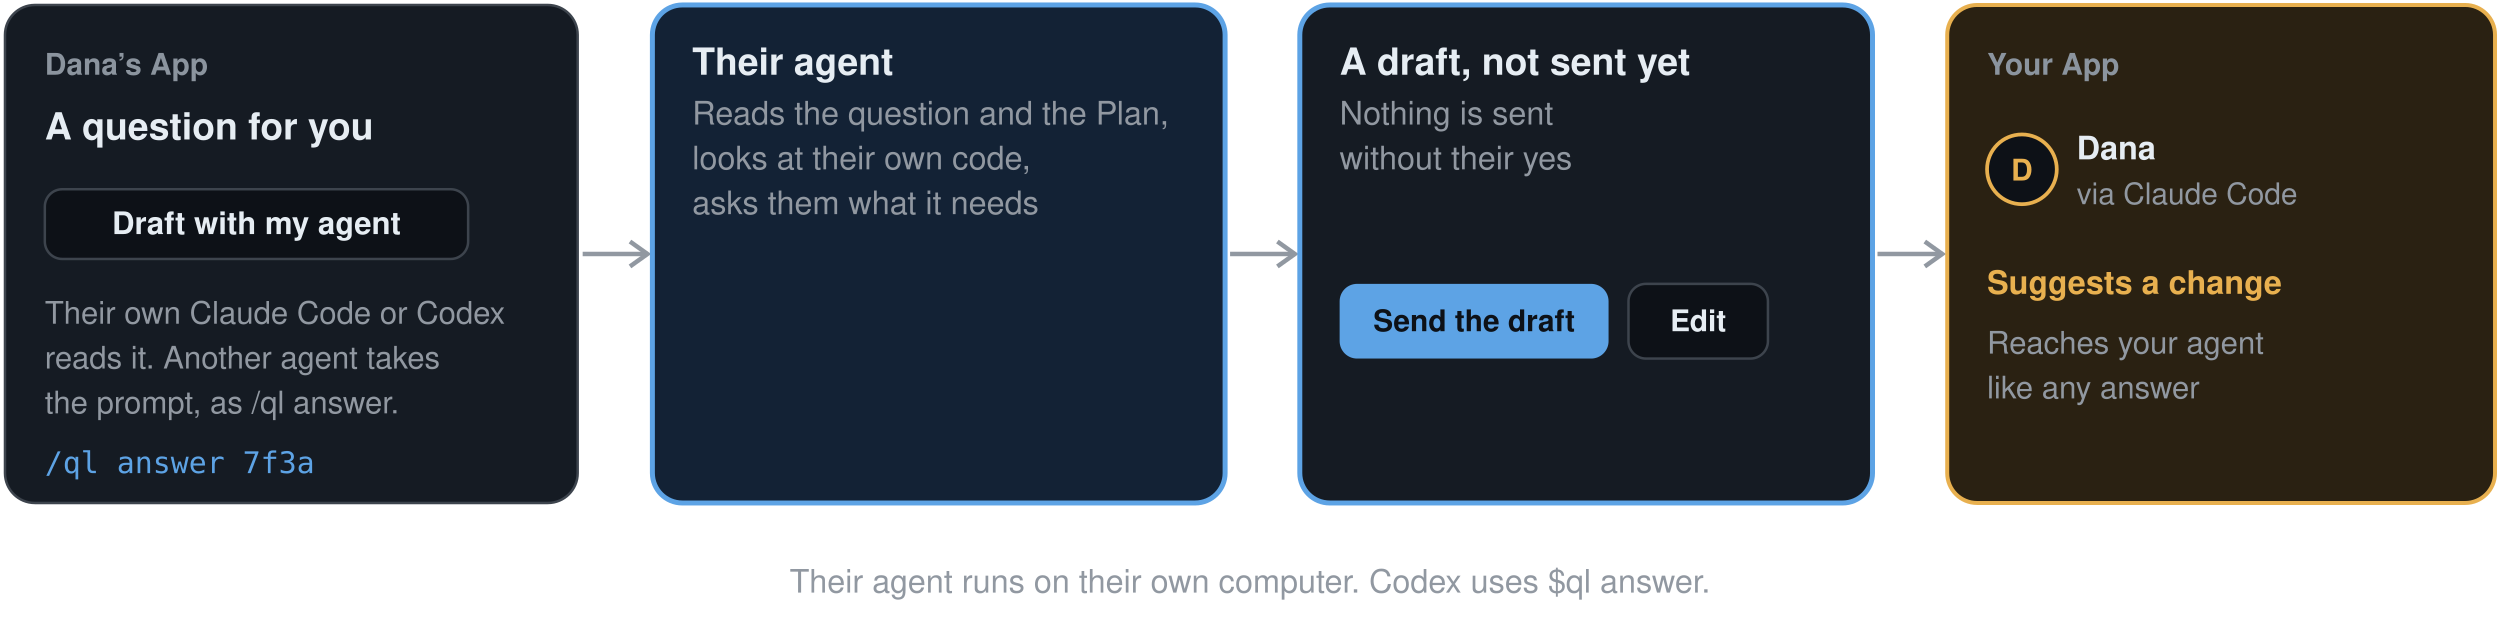
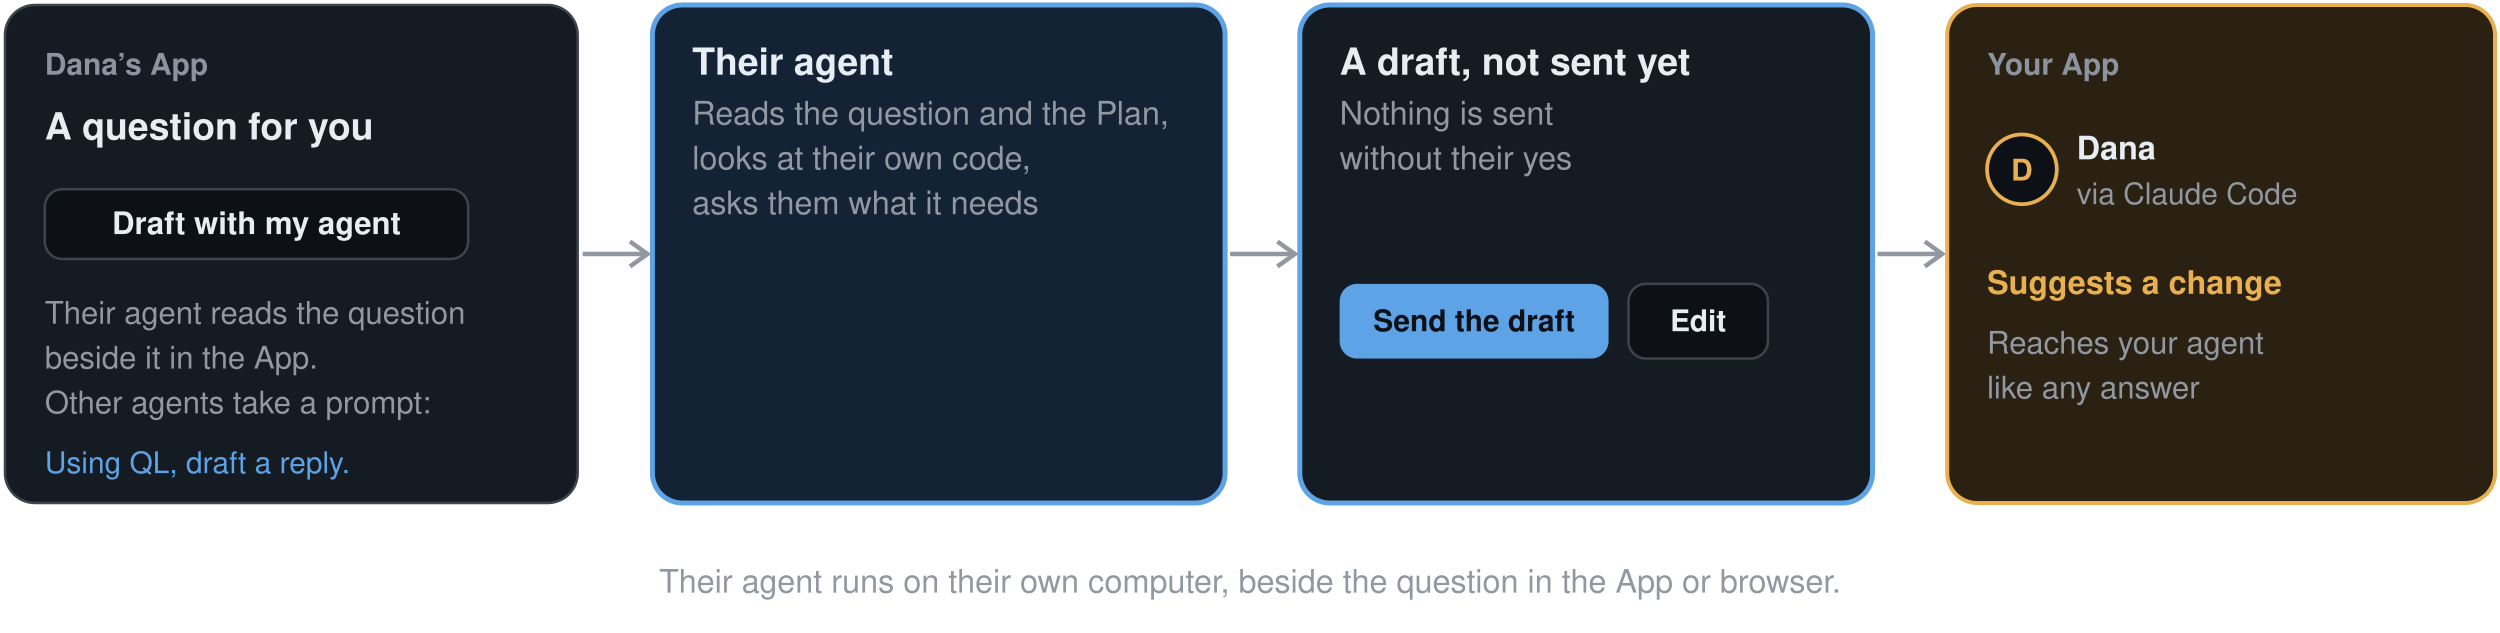
<svg xmlns="http://www.w3.org/2000/svg" style="background:#0d1117" width="1004" height="254" viewBox="-2 -2 1004 254" role="img" aria-label="A teammate answers with their own agent: it reads the question and the Plan, drafts an answer, sends it only after their yes, and your App shows it via that agent">
  <rect x="0" y="0" width="230" height="200" rx="12" fill="#151b23" stroke="#3d444d" stroke-width="1" />
  <text x="16" y="28" font-family="-apple-system, BlinkMacSystemFont, 'Segoe UI', 'Helvetica Neue', Helvetica, Arial, sans-serif" font-size="12" font-weight="600" fill="#8b949e" text-anchor="start">Dana’s App</text>
  <text x="16" y="54" font-family="-apple-system, BlinkMacSystemFont, 'Segoe UI', 'Helvetica Neue', Helvetica, Arial, sans-serif" font-size="15" font-weight="650" fill="#e6edf3" text-anchor="start">A question for you</text>
  <rect x="16" y="74" width="170" height="28" rx="7" fill="#0d1117" stroke="#3d444d" />
  <text x="101.0" y="92.0" font-family="-apple-system, BlinkMacSystemFont, 'Segoe UI', 'Helvetica Neue', Helvetica, Arial, sans-serif" font-size="12.5" font-weight="600" fill="#e6edf3" text-anchor="middle">Draft with my agent</text>
-   <text x="16" y="128" font-family="-apple-system, BlinkMacSystemFont, 'Segoe UI', 'Helvetica Neue', Helvetica, Arial, sans-serif" font-size="12.5" font-weight="400" fill="#9198a1" text-anchor="start">Their own Claude Code or Codex</text>
-   <text x="16" y="146" font-family="-apple-system, BlinkMacSystemFont, 'Segoe UI', 'Helvetica Neue', Helvetica, Arial, sans-serif" font-size="12.5" font-weight="400" fill="#9198a1" text-anchor="start">reads it. Another agent takes</text>
-   <text x="16" y="164" font-family="-apple-system, BlinkMacSystemFont, 'Segoe UI', 'Helvetica Neue', Helvetica, Arial, sans-serif" font-size="12.5" font-weight="400" fill="#9198a1" text-anchor="start">the prompt, as /ql answer.</text>
-   <text x="16" y="188" font-family="ui-monospace, SFMono-Regular, Menlo, Consolas, monospace" font-size="12" font-weight="500" fill="#5da3e5" text-anchor="start">/ql answer 7f3a</text>
+   <text x="16" y="128" font-family="-apple-system, BlinkMacSystemFont, 'Segoe UI', 'Helvetica Neue', Helvetica, Arial, sans-serif" font-size="12.5" font-weight="400" fill="#9198a1" text-anchor="start">Their agent reads the question</text>
+   <text x="16" y="146" font-family="-apple-system, BlinkMacSystemFont, 'Segoe UI', 'Helvetica Neue', Helvetica, Arial, sans-serif" font-size="12.5" font-weight="400" fill="#9198a1" text-anchor="start">beside it in the App.</text>
+   <text x="16" y="164" font-family="-apple-system, BlinkMacSystemFont, 'Segoe UI', 'Helvetica Neue', Helvetica, Arial, sans-serif" font-size="12.5" font-weight="400" fill="#9198a1" text-anchor="start">Other agents take a prompt:</text>
+   <text x="16" y="188" font-family="-apple-system, BlinkMacSystemFont, 'Segoe UI', 'Helvetica Neue', Helvetica, Arial, sans-serif" font-size="12" font-weight="500" fill="#5da3e5" text-anchor="start">Using QL, draft a reply.</text>
  <path d="M232 100 L258 100" stroke="#9198a1" stroke-width="1.8" />
  <path d="M251 95 l7 5 l-7 5" fill="none" stroke="#9198a1" stroke-width="1.8" />
  <rect x="260" y="0" width="230" height="200" rx="12" fill="#132235" stroke="#5da3e5" stroke-width="2" />
  <text x="276" y="28" font-family="-apple-system, BlinkMacSystemFont, 'Segoe UI', 'Helvetica Neue', Helvetica, Arial, sans-serif" font-size="15" font-weight="650" fill="#e6edf3" text-anchor="start">Their agent</text>
  <text x="276" y="48" font-family="-apple-system, BlinkMacSystemFont, 'Segoe UI', 'Helvetica Neue', Helvetica, Arial, sans-serif" font-size="13" font-weight="400" fill="#9198a1" text-anchor="start">Reads the question and the Plan,</text>
  <text x="276" y="66" font-family="-apple-system, BlinkMacSystemFont, 'Segoe UI', 'Helvetica Neue', Helvetica, Arial, sans-serif" font-size="13" font-weight="400" fill="#9198a1" text-anchor="start">looks at their own code,</text>
  <text x="276" y="84" font-family="-apple-system, BlinkMacSystemFont, 'Segoe UI', 'Helvetica Neue', Helvetica, Arial, sans-serif" font-size="13" font-weight="400" fill="#9198a1" text-anchor="start">asks them what it needs</text>
  <path d="M492 100 L518 100" stroke="#9198a1" stroke-width="1.8" />
  <path d="M511 95 l7 5 l-7 5" fill="none" stroke="#9198a1" stroke-width="1.8" />
  <rect x="520" y="0" width="230" height="200" rx="12" fill="#151b23" stroke="#5da3e5" stroke-width="2" />
  <text x="536" y="28" font-family="-apple-system, BlinkMacSystemFont, 'Segoe UI', 'Helvetica Neue', Helvetica, Arial, sans-serif" font-size="15" font-weight="650" fill="#e6edf3" text-anchor="start">A draft, not sent yet</text>
  <text x="536" y="48" font-family="-apple-system, BlinkMacSystemFont, 'Segoe UI', 'Helvetica Neue', Helvetica, Arial, sans-serif" font-size="13" font-weight="400" fill="#9198a1" text-anchor="start">Nothing is sent</text>
  <text x="536" y="66" font-family="-apple-system, BlinkMacSystemFont, 'Segoe UI', 'Helvetica Neue', Helvetica, Arial, sans-serif" font-size="13" font-weight="400" fill="#9198a1" text-anchor="start">without their yes</text>
  <rect x="536" y="112" width="108" height="30" rx="7" fill="#5da3e5" />
  <text x="590.0" y="131.0" font-family="-apple-system, BlinkMacSystemFont, 'Segoe UI', 'Helvetica Neue', Helvetica, Arial, sans-serif" font-size="12" font-weight="650" fill="#0d1117" text-anchor="middle">Send the draft</text>
  <rect x="652" y="112" width="56" height="30" rx="7" fill="#0d1117" stroke="#3d444d" />
  <text x="680.0" y="131.0" font-family="-apple-system, BlinkMacSystemFont, 'Segoe UI', 'Helvetica Neue', Helvetica, Arial, sans-serif" font-size="12" font-weight="600" fill="#e6edf3" text-anchor="middle">Edit</text>
  <path d="M752 100 L778 100" stroke="#9198a1" stroke-width="1.8" />
  <path d="M771 95 l7 5 l-7 5" fill="none" stroke="#9198a1" stroke-width="1.8" />
  <rect x="780" y="0" width="220" height="200" rx="12" fill="#2a2112" stroke="#e8b04f" stroke-width="1.6" />
  <text x="796" y="28" font-family="-apple-system, BlinkMacSystemFont, 'Segoe UI', 'Helvetica Neue', Helvetica, Arial, sans-serif" font-size="12" font-weight="600" fill="#8b949e" text-anchor="start">Your App</text>
  <circle cx="810" cy="66" r="14" fill="#0d1117" stroke="#e8b04f" stroke-width="1.5" />
  <text x="810" y="70.5" font-family="-apple-system, BlinkMacSystemFont, 'Segoe UI', 'Helvetica Neue', Helvetica, Arial, sans-serif" font-size="12" font-weight="700" fill="#e8b04f" text-anchor="middle">D</text>
  <text x="832" y="62" font-family="-apple-system, BlinkMacSystemFont, 'Segoe UI', 'Helvetica Neue', Helvetica, Arial, sans-serif" font-size="13" font-weight="650" fill="#e6edf3" text-anchor="start">Dana</text>
  <text x="832" y="80" font-family="-apple-system, BlinkMacSystemFont, 'Segoe UI', 'Helvetica Neue', Helvetica, Arial, sans-serif" font-size="12" font-weight="500" fill="#9198a1" text-anchor="start">via Claude Code</text>
  <text x="796" y="116" font-family="-apple-system, BlinkMacSystemFont, 'Segoe UI', 'Helvetica Neue', Helvetica, Arial, sans-serif" font-size="13" font-weight="600" fill="#e8b04f" text-anchor="start">Suggests a change</text>
  <text x="796" y="140" font-family="-apple-system, BlinkMacSystemFont, 'Segoe UI', 'Helvetica Neue', Helvetica, Arial, sans-serif" font-size="12.5" font-weight="400" fill="#9198a1" text-anchor="start">Reaches your agent</text>
  <text x="796" y="158" font-family="-apple-system, BlinkMacSystemFont, 'Segoe UI', 'Helvetica Neue', Helvetica, Arial, sans-serif" font-size="12.5" font-weight="400" fill="#9198a1" text-anchor="start">like any answer</text>
-   <text x="500.0" y="236" font-family="-apple-system, BlinkMacSystemFont, 'Segoe UI', 'Helvetica Neue', Helvetica, Arial, sans-serif" font-size="13" font-weight="400" fill="#9198a1" text-anchor="middle">Their agent runs on their own computer. Codex uses $ql answer.</text>
+   <text x="500.0" y="236" font-family="-apple-system, BlinkMacSystemFont, 'Segoe UI', 'Helvetica Neue', Helvetica, Arial, sans-serif" font-size="13" font-weight="400" fill="#9198a1" text-anchor="middle">Their agent runs on their own computer, beside the question in the App or browser.</text>
</svg>
